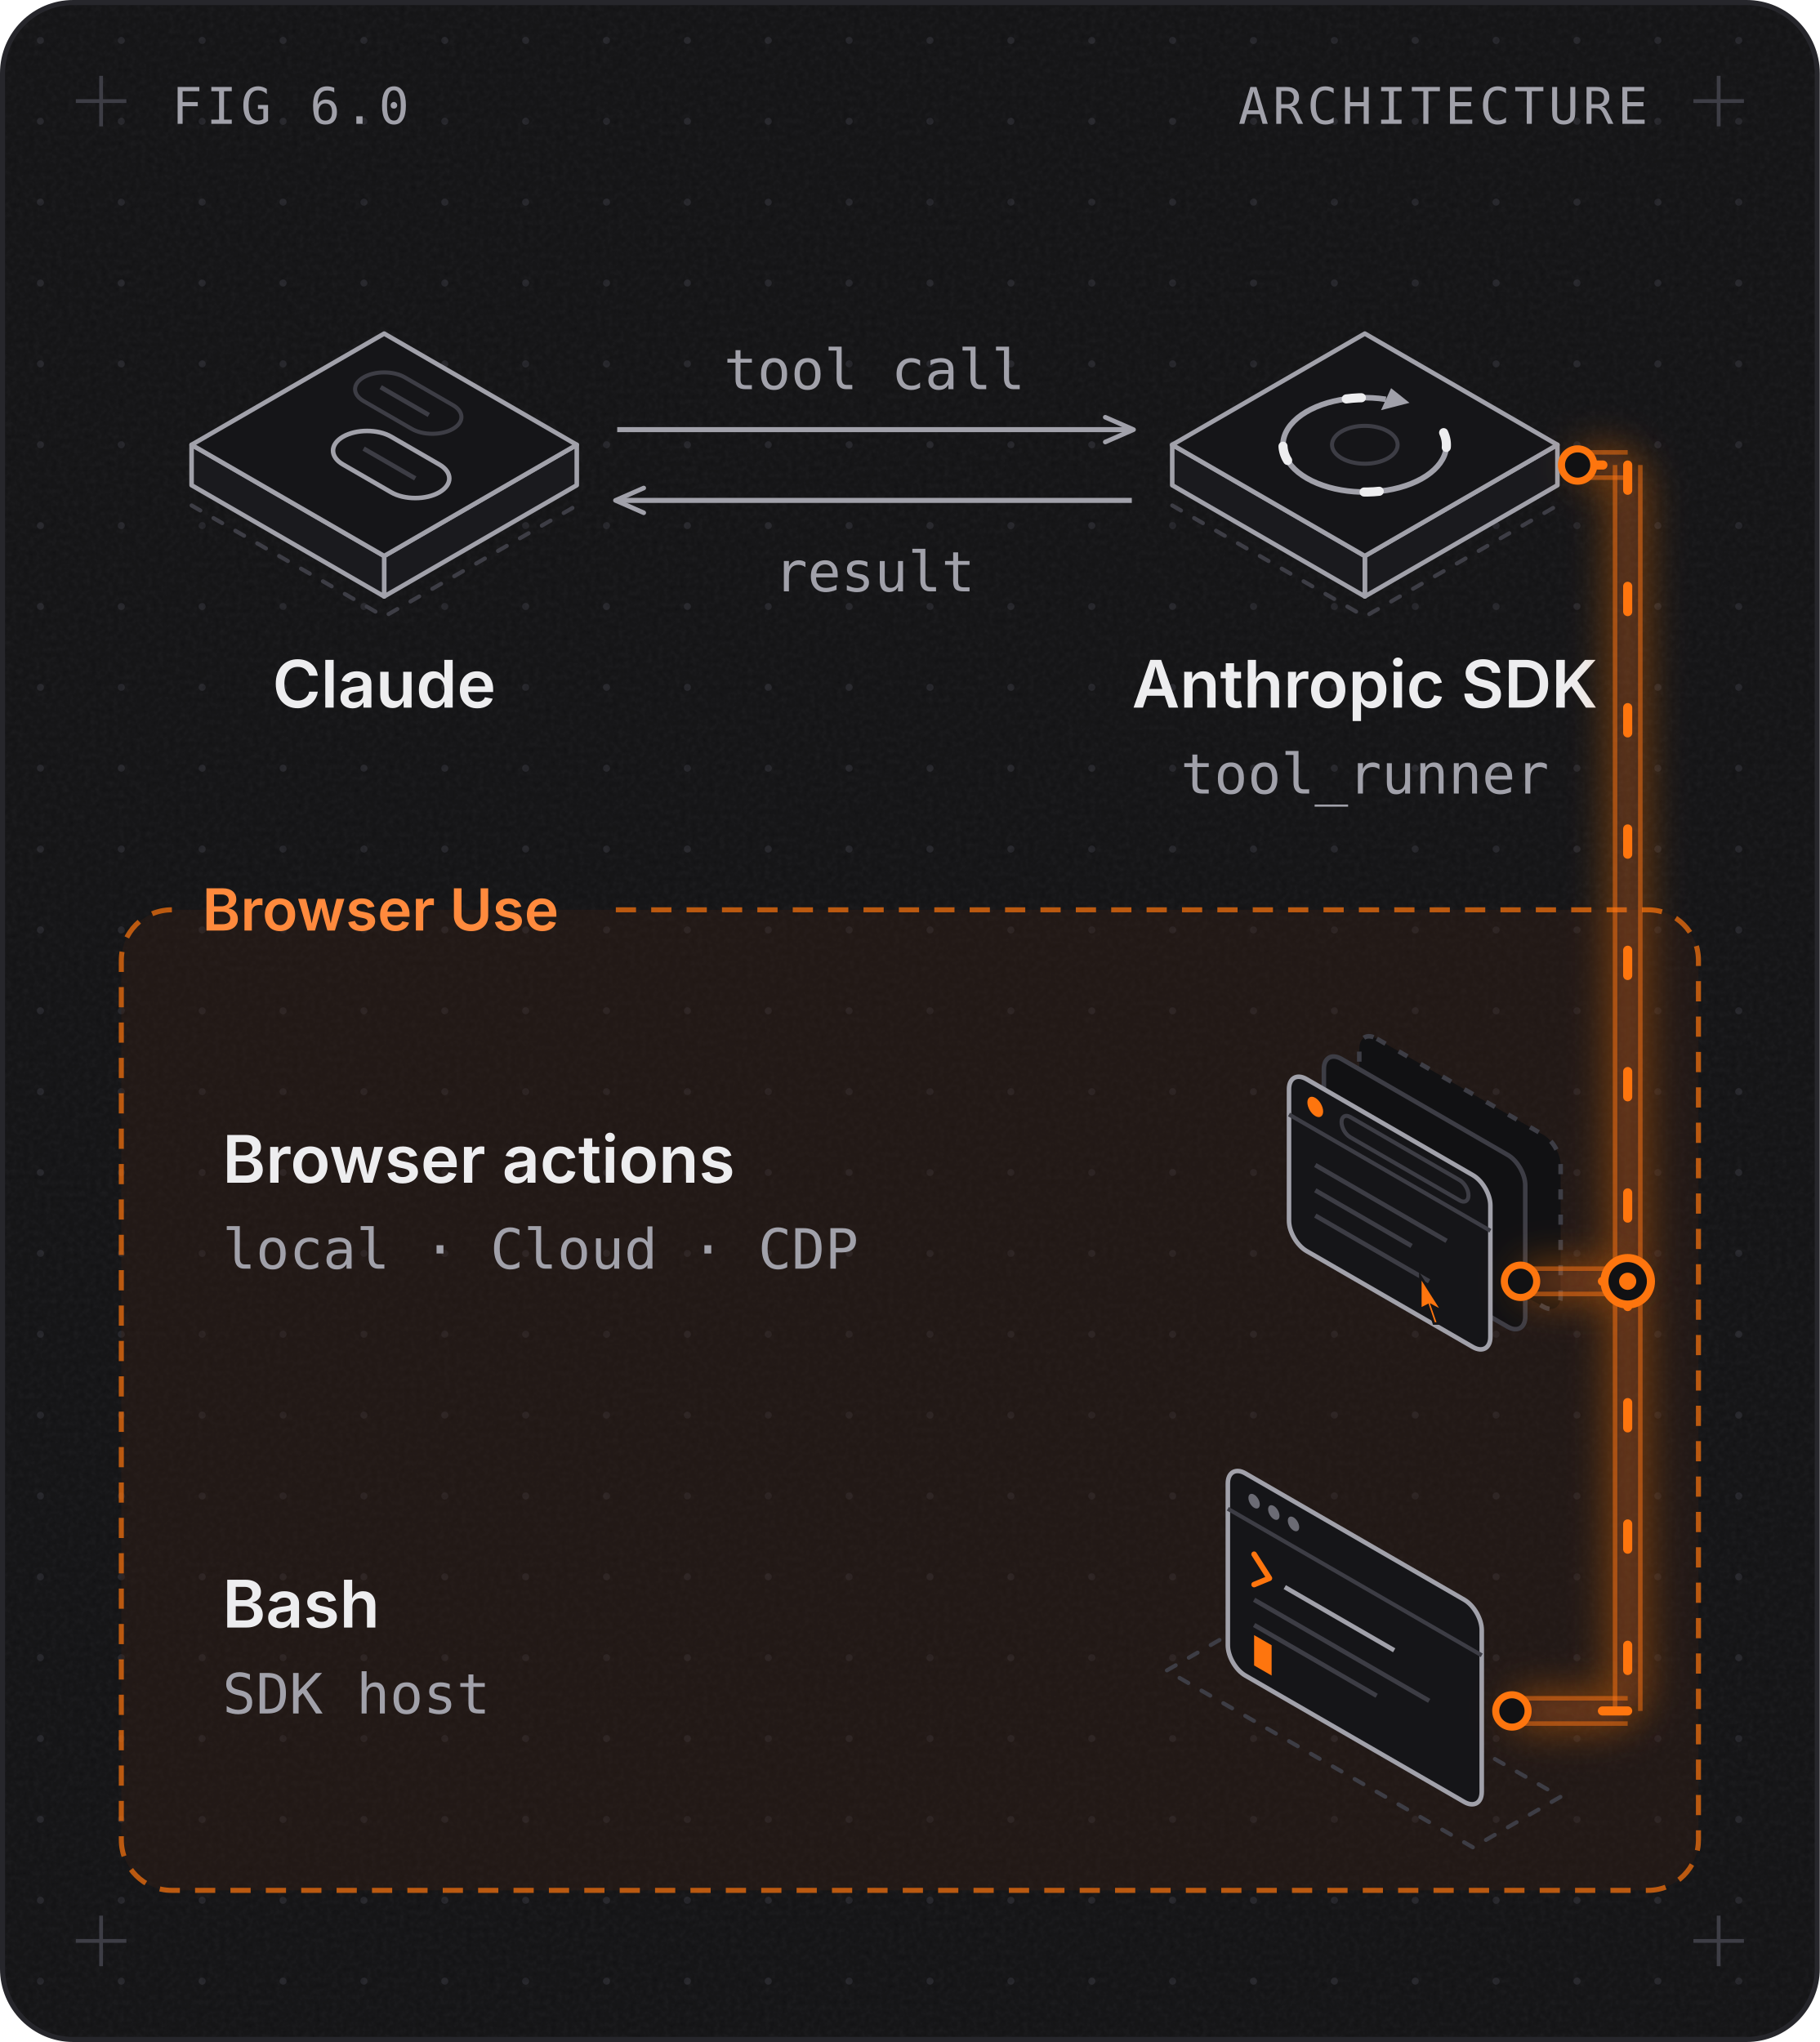
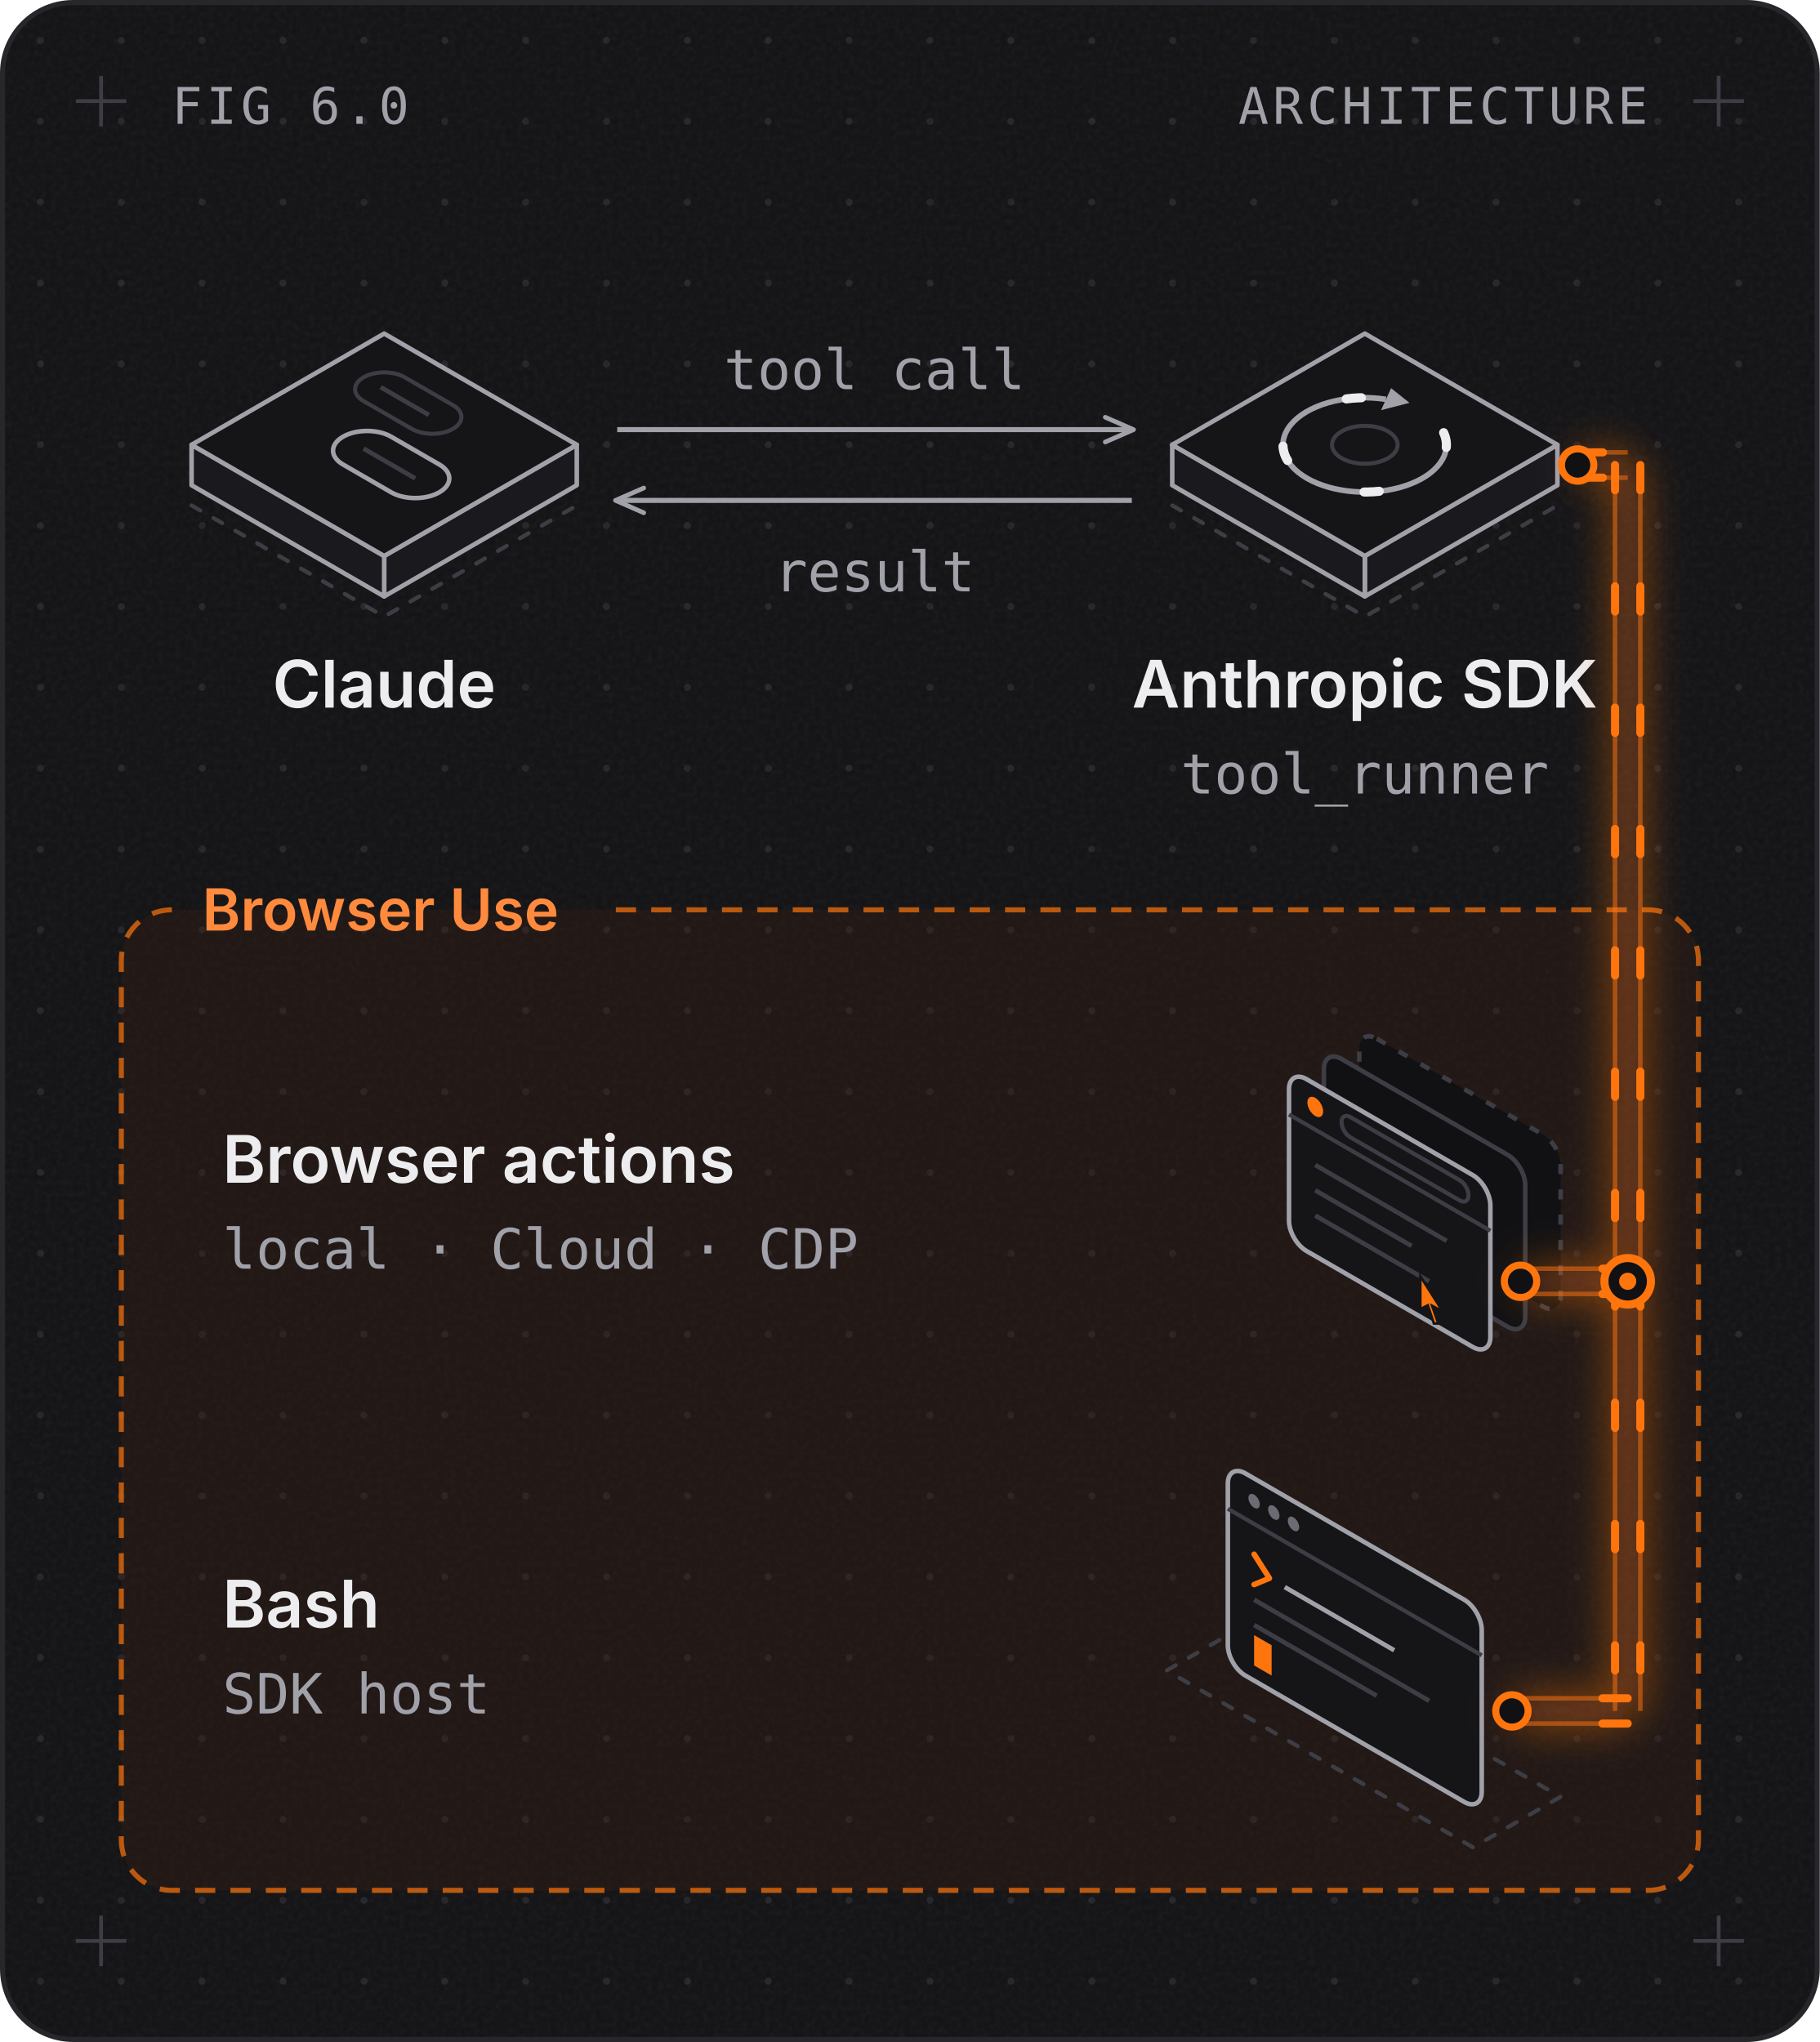
<svg xmlns="http://www.w3.org/2000/svg" viewBox="0 0 360 404" width="360" height="404" role="img" aria-labelledby="t d" fill="none">
-   <style>.s{font-family:Geist, Inter, -apple-system, BlinkMacSystemFont, 'Segoe UI', Helvetica, Arial, sans-serif}.m{font-family:'Geist Mono', ui-monospace, SFMono-Regular, Menlo, monospace}text{font-kerning:normal}@keyframes fl{to{stroke-dashoffset:-24}}@keyframes spin{to{stroke-dashoffset:-20}}@keyframes blink{0%,49%{fill-opacity:1}50%,100%{fill-opacity:0}}@keyframes live{0%,100%{fill-opacity:1}50%{fill-opacity:.25}}@media (prefers-reduced-motion:no-preference){.pk{animation:fl 1.2s linear infinite}.spin{animation:spin 1.6s linear infinite}.blink{animation:blink 1.1s steps(1) infinite}.live{animation:live 1.8s ease-in-out infinite}}</style>
+   <style>.s{font-family:Geist, Inter, -apple-system, BlinkMacSystemFont, 'Segoe UI', Helvetica, Arial, sans-serif}.m{font-family:'Geist Mono', ui-monospace, SFMono-Regular, Menlo, monospace}text{font-kerning:normal}@keyframes fl{to{stroke-dashoffset:-24}}@keyframes spin{to{stroke-dashoffset:-20}}@keyframes blink{0%,49%{fill-opacity:1}50%,100%{fill-opacity:0}}@keyframes live{0%,100%{fill-opacity:1}50%{fill-opacity:.25}}@media (prefers-reduced-motion:no-preference){.pk{animation:fl 1.2s linear infinite}.rv{animation-direction:reverse}.spin{animation:spin 1.6s linear infinite}.blink{animation:blink 1.1s steps(1) infinite}.live{animation:live 1.8s ease-in-out infinite}}</style>
  <defs>
    <pattern id="dots" width="16" height="16" patternUnits="userSpaceOnUse">
      <circle cx="8" cy="8" r="0.7" fill="#232328" />
    </pattern>
    <filter id="grain" x="0" y="0" width="100%" height="100%">
      <feTurbulence type="fractalNoise" baseFrequency="0.9" numOctaves="2" seed="7" stitchTiles="stitch" />
      <feColorMatrix values="0 0 0 0 0.5  0 0 0 0 0.5  0 0 0 0 0.5  0 0 0 0.07 0" />
    </filter>
    <clipPath id="card">
      <rect x="0.5" y="0.5" width="359" height="403" rx="14" />
    </clipPath>
    <marker id="ah" viewBox="0 0 10 10" refX="8.5" refY="5" markerWidth="7" markerHeight="7" orient="auto-start-reverse">
      <path d="M1 1.5 L9 5 L1 8.5" stroke="#A1A1AA" stroke-width="1.3" fill="none" stroke-linejoin="round" stroke-linecap="round" />
    </marker>
    <filter id="glow" filterUnits="userSpaceOnUse" x="0" y="0" width="360" height="404">
      <feGaussianBlur stdDeviation="4" />
    </filter>
  </defs>
  <rect x="0.5" y="0.5" width="359" height="403" rx="14" fill="#111113" />
  <g clip-path="url(#card)">
    <rect width="360" height="404" fill="url(#dots)" />
    <rect width="360" height="404" filter="url(#grain)" />
  </g>
  <rect x="0.5" y="0.5" width="359" height="403" rx="14" fill="none" stroke="#26262B" />
  <path d="M15 20h10M20 15v10" stroke="#3D3D45" stroke-width="0.75" />
  <path d="M335 20h10M340 15v10" stroke="#3D3D45" stroke-width="0.75" />
  <path d="M15 384h10M20 379v10" stroke="#3D3D45" stroke-width="0.75" />
  <path d="M335 384h10M340 379v10" stroke="#3D3D45" stroke-width="0.75" />
  <text x="34.0" y="24.5" font-size="10" fill="#A1A1AA" letter-spacing="0.08em" class="m">FIG 6.0</text>
  <text x="326.0" y="24.5" font-size="10" fill="#A1A1AA" text-anchor="end" letter-spacing="0.08em" class="m">ARCHITECTURE</text>
  <polyline points="37.9,100.0 76.0,122.0 114.1,100.0" stroke="#3D3D45" stroke-width="0.8" stroke-dasharray="2 3" stroke-linejoin="round" stroke-linecap="round" />
  <polygon points="114.1,88.0 76.0,110.0 76.0,118.0 114.1,96.0" fill="#1A1A1E" stroke="#A1A1AA" stroke-width="0.9" stroke-linejoin="round" stroke-linecap="round" />
  <polygon points="37.9,88.0 76.0,110.0 76.0,118.0 37.9,96.0" fill="#1A1A1E" stroke="#A1A1AA" stroke-width="0.9" stroke-linejoin="round" stroke-linecap="round" />
  <polygon points="76.0,66.0 114.1,88.0 76.0,110.0 37.9,88.0" fill="#151518" stroke="#A1A1AA" stroke-width="0.9" stroke-linejoin="round" stroke-linecap="round" />
  <g transform="matrix(0.866,0.5,-0.866,0.5,76.0,66.0)">
    <rect x="6.3" y="6.3" width="20.4" height="9.4" rx="4.7" stroke="#3D3D45" stroke-width="0.8" vector-effect="non-scaling-stroke" />
    <rect x="15.7" y="19.6" width="22.0" height="11.0" rx="5.5" stroke="#A1A1AA" stroke-width="0.9" vector-effect="non-scaling-stroke" />
    <line x1="20.4" y1="25.1" x2="32.2" y2="25.1" stroke="#3D3D45" stroke-width="0.9" vector-effect="non-scaling-stroke" />
    <line x1="10.2" y1="11.0" x2="21.2" y2="11.0" stroke="#3D3D45" stroke-width="0.9" vector-effect="non-scaling-stroke" />
  </g>
  <polyline points="231.9,100.0 270.0,122.0 308.1,100.0" stroke="#3D3D45" stroke-width="0.8" stroke-dasharray="2 3" stroke-linejoin="round" stroke-linecap="round" />
  <polygon points="308.1,88.0 270.0,110.0 270.0,118.0 308.1,96.0" fill="#1A1A1E" stroke="#A1A1AA" stroke-width="0.9" stroke-linejoin="round" stroke-linecap="round" />
  <polygon points="231.9,88.0 270.0,110.0 270.0,118.0 231.9,96.0" fill="#1A1A1E" stroke="#A1A1AA" stroke-width="0.9" stroke-linejoin="round" stroke-linecap="round" />
  <polygon points="270.0,66.0 308.1,88.0 270.0,110.0 231.9,88.0" fill="#151518" stroke="#A1A1AA" stroke-width="0.9" stroke-linejoin="round" stroke-linecap="round" />
  <g transform="matrix(0.866,0.5,-0.866,0.5,270.0,66.0)">
    <circle cx="22.0" cy="22.0" r="5.3" stroke="#3D3D45" stroke-width="0.8" vector-effect="non-scaling-stroke" />
    <path d="M28.6 10.6A13.2 13.2 0 1 1 15.4 10.6" stroke="#A1A1AA" stroke-width="1.1" vector-effect="non-scaling-stroke" />
    <path class="spin" d="M28.6 10.6A13.2 13.2 0 1 1 15.4 10.6" stroke="#EDEDEF" stroke-width="1.8" stroke-dasharray="3 17" stroke-linecap="round" vector-effect="non-scaling-stroke" />
    <polygon points="18.8,8.6 13.8,7.8 17.0,13.3" fill="#A1A1AA" />
  </g>
  <text x="76.0" y="140.0" font-size="13" fill="#EDEDEF" font-weight="600" text-anchor="middle" class="s">Claude</text>
  <text x="270.0" y="140.0" font-size="13" fill="#EDEDEF" font-weight="600" text-anchor="middle" class="s">Anthropic SDK</text>
  <text x="270.0" y="157.0" font-size="11" fill="#A1A1AA" text-anchor="middle" class="m">tool_runner</text>
  <line x1="122.1" y1="85.0" x2="223.9" y2="85.0" stroke="#A1A1AA" stroke-width="1" marker-end="url(#ah)" />
  <line x1="223.9" y1="99.0" x2="122.1" y2="99.0" stroke="#A1A1AA" stroke-width="1" marker-end="url(#ah)" />
  <text x="173.0" y="77.0" font-size="11" fill="#A1A1AA" text-anchor="middle" class="m">tool call</text>
  <text x="173.0" y="117.0" font-size="11" fill="#A1A1AA" text-anchor="middle" class="m">result</text>
  <rect x="24" y="180" width="312" height="194" rx="10" fill="#3A2214" fill-opacity=".35" />
  <path d="M34.0 180H34A10 10 0 0 0 24 190V364A10 10 0 0 0 34 374H326A10 10 0 0 0 336 364V190A10 10 0 0 0 326 180H121.7" stroke="#FE750E" stroke-opacity=".7" stroke-width="1" stroke-dasharray="4 3" />
  <text x="40.0" y="184.1" font-size="11.5" fill="#FF8A3D" font-weight="600" class="s">Browser Use</text>
  <g transform="matrix(0.866,0.5,0,1,268.9,237.5)">
    <rect x="0" y="-34" width="46" height="34" rx="4" fill="#111113" stroke="#3D3D45" stroke-width="0.9" stroke-dasharray="2 3" vector-effect="non-scaling-stroke" />
  </g>
  <g transform="matrix(0.866,0.5,0,1,261.9,241.5)">
    <rect x="0" y="-34" width="46" height="34" rx="4" fill="#111113" stroke="#3D3D45" stroke-width="0.9" vector-effect="non-scaling-stroke" />
  </g>
  <g transform="matrix(0.866,0.5,0,1,255.0,245.5)">
    <rect x="0" y="-34" width="46" height="34" rx="4" fill="#151518" stroke="#A1A1AA" stroke-width="0.9" vector-effect="non-scaling-stroke" />
    <line x1="0" y1="-25" x2="46" y2="-25" stroke="#3D3D45" stroke-width="0.8" vector-effect="non-scaling-stroke" />
    <circle class="live" cx="6" cy="-29.5" r="1.8" fill="#FE750E" />
    <rect x="12" y="-31.5" width="29" height="4" rx="2" stroke="#3D3D45" stroke-width="0.8" vector-effect="non-scaling-stroke" />
    <line x1="6" y1="-18" x2="36" y2="-18" stroke="#3D3D45" stroke-width="0.9" vector-effect="non-scaling-stroke" />
    <line x1="6" y1="-13" x2="28" y2="-13" stroke="#3D3D45" stroke-width="0.9" vector-effect="non-scaling-stroke" />
    <line x1="6" y1="-8" x2="32" y2="-8" stroke="#3D3D45" stroke-width="0.9" vector-effect="non-scaling-stroke" />
    <path d="M30 -8 l0 6.5 l1.7 -1.6 l1.4 2.9 l1 -.5 l-1.4 -2.8 l2.4 -.1z" fill="#FE750E" stroke="#151518" stroke-width="0.5" vector-effect="non-scaling-stroke" />
  </g>
  <polygon points="248.1,320.5 308.7,355.5 291.4,365.5 230.8,330.5" stroke="#3D3D45" stroke-width="0.8" stroke-dasharray="2 3" stroke-linejoin="round" stroke-linecap="round" />
  <g transform="matrix(0.866,0.5,0,1,242.9,329.5)">
    <rect x="0" y="-40" width="58" height="40" rx="4" fill="#151518" stroke="#A1A1AA" stroke-width="0.9" vector-effect="non-scaling-stroke" />
    <line x1="0" y1="-31" x2="58" y2="-31" stroke="#3D3D45" stroke-width="0.8" vector-effect="non-scaling-stroke" />
    <circle cx="6.0" cy="-35.5" r="1.3" fill="#6B6B74" />
    <circle cx="10.5" cy="-35.5" r="1.3" fill="#6B6B74" />
    <circle cx="15.0" cy="-35.5" r="1.3" fill="#6B6B74" />
    <path d="M6 -25 l3.5 3 l-3.5 3" stroke="#FE750E" stroke-width="1.1" stroke-linejoin="round" stroke-linecap="round" vector-effect="non-scaling-stroke" />
    <line x1="13" y1="-22" x2="38" y2="-22" stroke="#A1A1AA" stroke-width="0.9" vector-effect="non-scaling-stroke" />
    <line x1="6" y1="-16" x2="46" y2="-16" stroke="#3D3D45" stroke-width="0.9" vector-effect="non-scaling-stroke" />
    <line x1="6" y1="-11" x2="34" y2="-11" stroke="#3D3D45" stroke-width="0.9" vector-effect="non-scaling-stroke" />
    <rect class="blink" x="6" y="-9" width="4" height="6" fill="#FE750E" />
  </g>
  <text x="44.0" y="234.0" font-size="13" fill="#EDEDEF" font-weight="600" class="s">Browser actions</text>
  <text x="44.0" y="251.0" font-size="11" fill="#A1A1AA" class="m">local · Cloud · CDP</text>
  <text x="44.0" y="322.0" font-size="13" fill="#EDEDEF" font-weight="600" class="s">Bash</text>
  <text x="44.0" y="339.0" font-size="11" fill="#A1A1AA" class="m">SDK host</text>
  <rect x="312.1" y="89.0" width="9.9" height="6" rx="3" fill="#FE750E" fill-opacity="0.5" filter="url(#glow)" />
  <line x1="312.1" y1="89.5" x2="322.0" y2="89.5" stroke="#FE750E" stroke-width="0.9" stroke-opacity=".5" />
  <line x1="312.1" y1="94.5" x2="322.0" y2="94.5" stroke="#FE750E" stroke-width="0.9" stroke-opacity=".5" />
-   <line class="pk" x1="312.1" y1="92.0" x2="322.0" y2="92.0" stroke="#FE750E" stroke-width="1.8" stroke-linecap="round" stroke-dasharray="5 19" />
+   <line class="pk" x1="312.1" y1="89.5" x2="322.0" y2="89.5" stroke="#FE750E" stroke-width="1.6" stroke-linecap="round" stroke-dasharray="5 19" />
+   <line class="pk rv" x1="312.1" y1="94.5" x2="322.0" y2="94.5" stroke="#FE750E" stroke-width="1.6" stroke-linecap="round" stroke-dasharray="5 19" />
  <rect x="319.0" y="92.0" width="6" height="161.5" rx="3" fill="#FE750E" fill-opacity="0.5" filter="url(#glow)" />
  <line x1="319.5" y1="92.0" x2="319.5" y2="253.5" stroke="#FE750E" stroke-width="0.9" stroke-opacity=".5" />
  <line x1="324.5" y1="92.0" x2="324.5" y2="253.5" stroke="#FE750E" stroke-width="0.9" stroke-opacity=".5" />
-   <line class="pk" x1="322.0" y1="92.0" x2="322.0" y2="253.5" stroke="#FE750E" stroke-width="1.8" stroke-linecap="round" stroke-dasharray="5 19" />
+   <line class="pk" x1="319.5" y1="92.0" x2="319.5" y2="253.5" stroke="#FE750E" stroke-width="1.6" stroke-linecap="round" stroke-dasharray="5 19" />
+   <line class="pk rv" x1="324.5" y1="92.0" x2="324.5" y2="253.5" stroke="#FE750E" stroke-width="1.6" stroke-linecap="round" stroke-dasharray="5 19" />
  <rect x="300.8" y="250.5" width="21.2" height="6" rx="3" fill="#FE750E" fill-opacity="0.5" filter="url(#glow)" />
  <line x1="322.0" y1="251.0" x2="300.8" y2="251.0" stroke="#FE750E" stroke-width="0.9" stroke-opacity=".5" />
  <line x1="322.0" y1="256.0" x2="300.8" y2="256.0" stroke="#FE750E" stroke-width="0.9" stroke-opacity=".5" />
-   <line class="pk" x1="322.0" y1="253.5" x2="300.8" y2="253.5" stroke="#FE750E" stroke-width="1.8" stroke-linecap="round" stroke-dasharray="5 19" />
+   <line class="pk" x1="322.0" y1="251.0" x2="300.8" y2="251.0" stroke="#FE750E" stroke-width="1.6" stroke-linecap="round" stroke-dasharray="5 19" />
+   <line class="pk rv" x1="322.0" y1="256.0" x2="300.8" y2="256.0" stroke="#FE750E" stroke-width="1.6" stroke-linecap="round" stroke-dasharray="5 19" />
  <rect x="319.0" y="253.5" width="6" height="85.0" rx="3" fill="#FE750E" fill-opacity="0.5" filter="url(#glow)" />
  <line x1="319.5" y1="253.5" x2="319.5" y2="338.5" stroke="#FE750E" stroke-width="0.9" stroke-opacity=".5" />
  <line x1="324.5" y1="253.5" x2="324.5" y2="338.5" stroke="#FE750E" stroke-width="0.9" stroke-opacity=".5" />
-   <line class="pk" x1="322.0" y1="253.5" x2="322.0" y2="338.5" stroke="#FE750E" stroke-width="1.8" stroke-linecap="round" stroke-dasharray="5 19" />
+   <line class="pk" x1="319.5" y1="253.5" x2="319.5" y2="338.5" stroke="#FE750E" stroke-width="1.6" stroke-linecap="round" stroke-dasharray="5 19" />
+   <line class="pk rv" x1="324.5" y1="253.5" x2="324.5" y2="338.5" stroke="#FE750E" stroke-width="1.6" stroke-linecap="round" stroke-dasharray="5 19" />
  <rect x="299.1" y="335.5" width="22.9" height="6" rx="3" fill="#FE750E" fill-opacity="0.5" filter="url(#glow)" />
  <line x1="322.0" y1="336.0" x2="299.1" y2="336.0" stroke="#FE750E" stroke-width="0.9" stroke-opacity=".5" />
  <line x1="322.0" y1="341.0" x2="299.1" y2="341.0" stroke="#FE750E" stroke-width="0.9" stroke-opacity=".5" />
-   <line class="pk" x1="322.0" y1="338.5" x2="299.1" y2="338.5" stroke="#FE750E" stroke-width="1.8" stroke-linecap="round" stroke-dasharray="5 19" />
+   <line class="pk" x1="322.0" y1="336.0" x2="299.1" y2="336.0" stroke="#FE750E" stroke-width="1.6" stroke-linecap="round" stroke-dasharray="5 19" />
+   <line class="pk rv" x1="322.0" y1="341.0" x2="299.1" y2="341.0" stroke="#FE750E" stroke-width="1.6" stroke-linecap="round" stroke-dasharray="5 19" />
  <circle cx="312.1" cy="92.0" r="3.2" fill="#111113" stroke="#FE750E" stroke-width="1.4" />
  <circle cx="322.0" cy="253.5" r="4.6" fill="#111113" stroke="#FE750E" stroke-width="1.6" />
  <circle cx="322.0" cy="253.5" r="1.7" fill="#FE750E" />
  <circle cx="300.8" cy="253.5" r="3.2" fill="#111113" stroke="#FE750E" stroke-width="1.4" />
  <circle cx="299.1" cy="338.5" r="3.2" fill="#111113" stroke="#FE750E" stroke-width="1.4" />
</svg>
